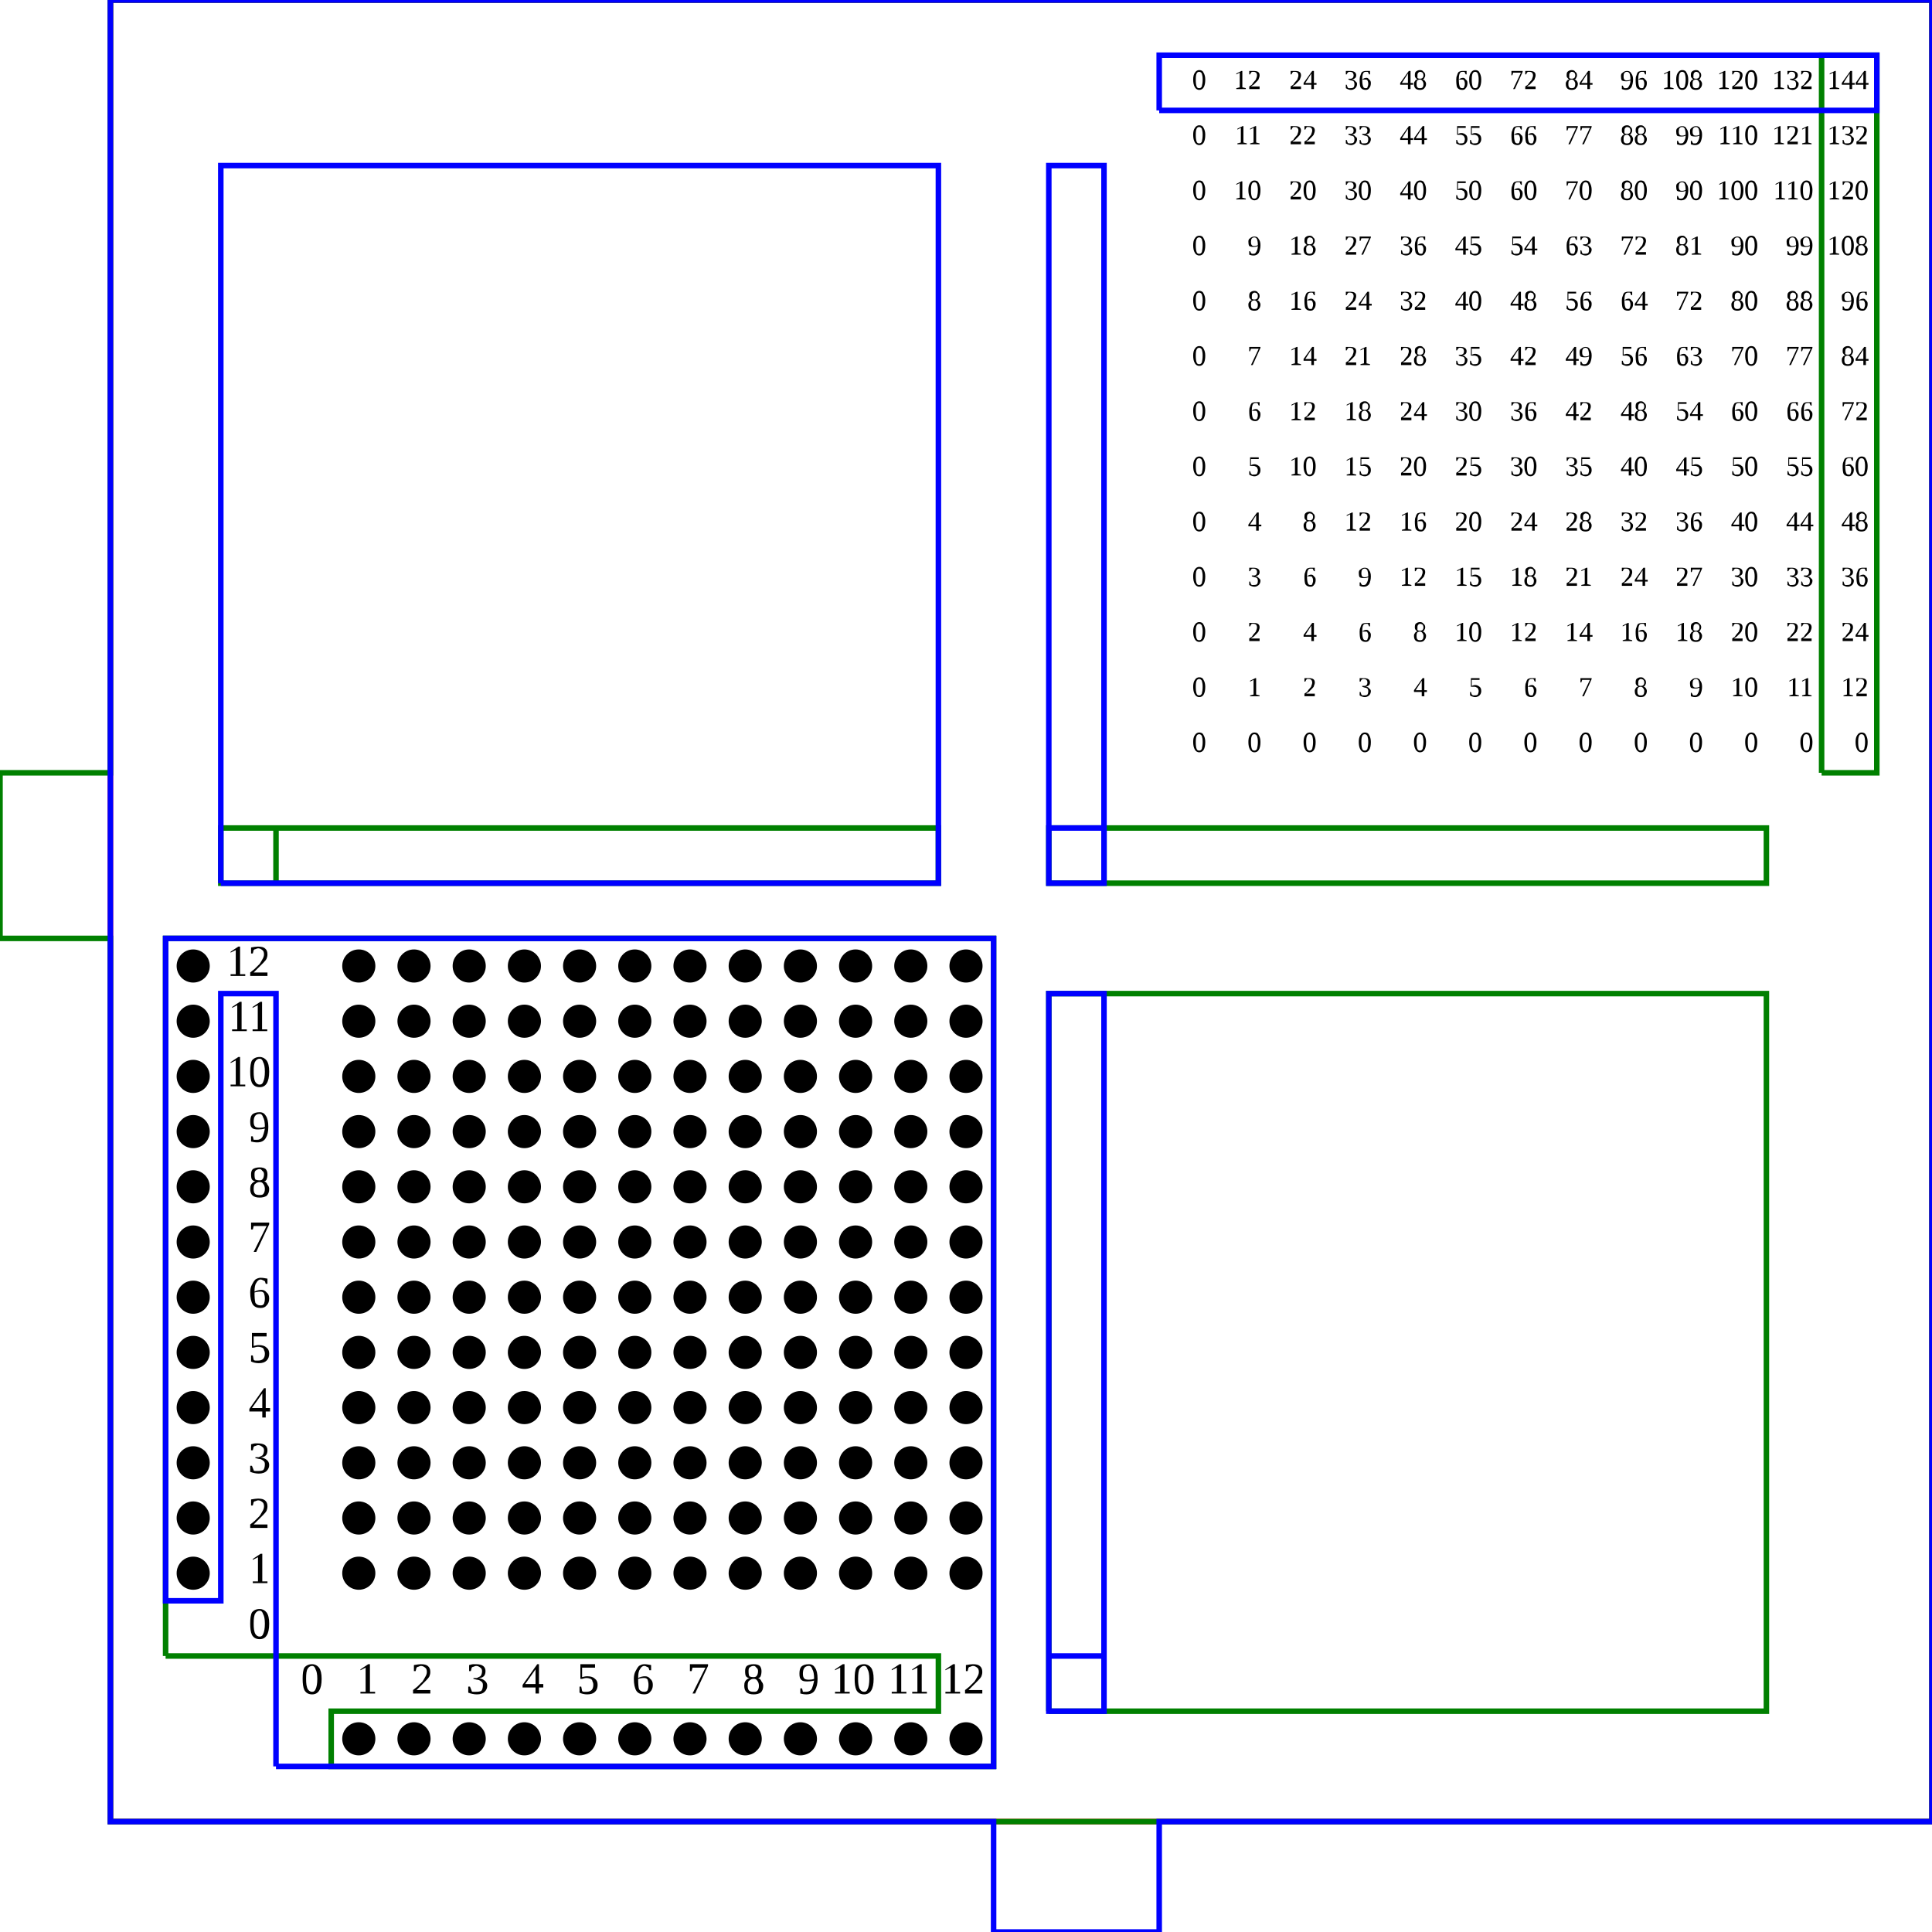
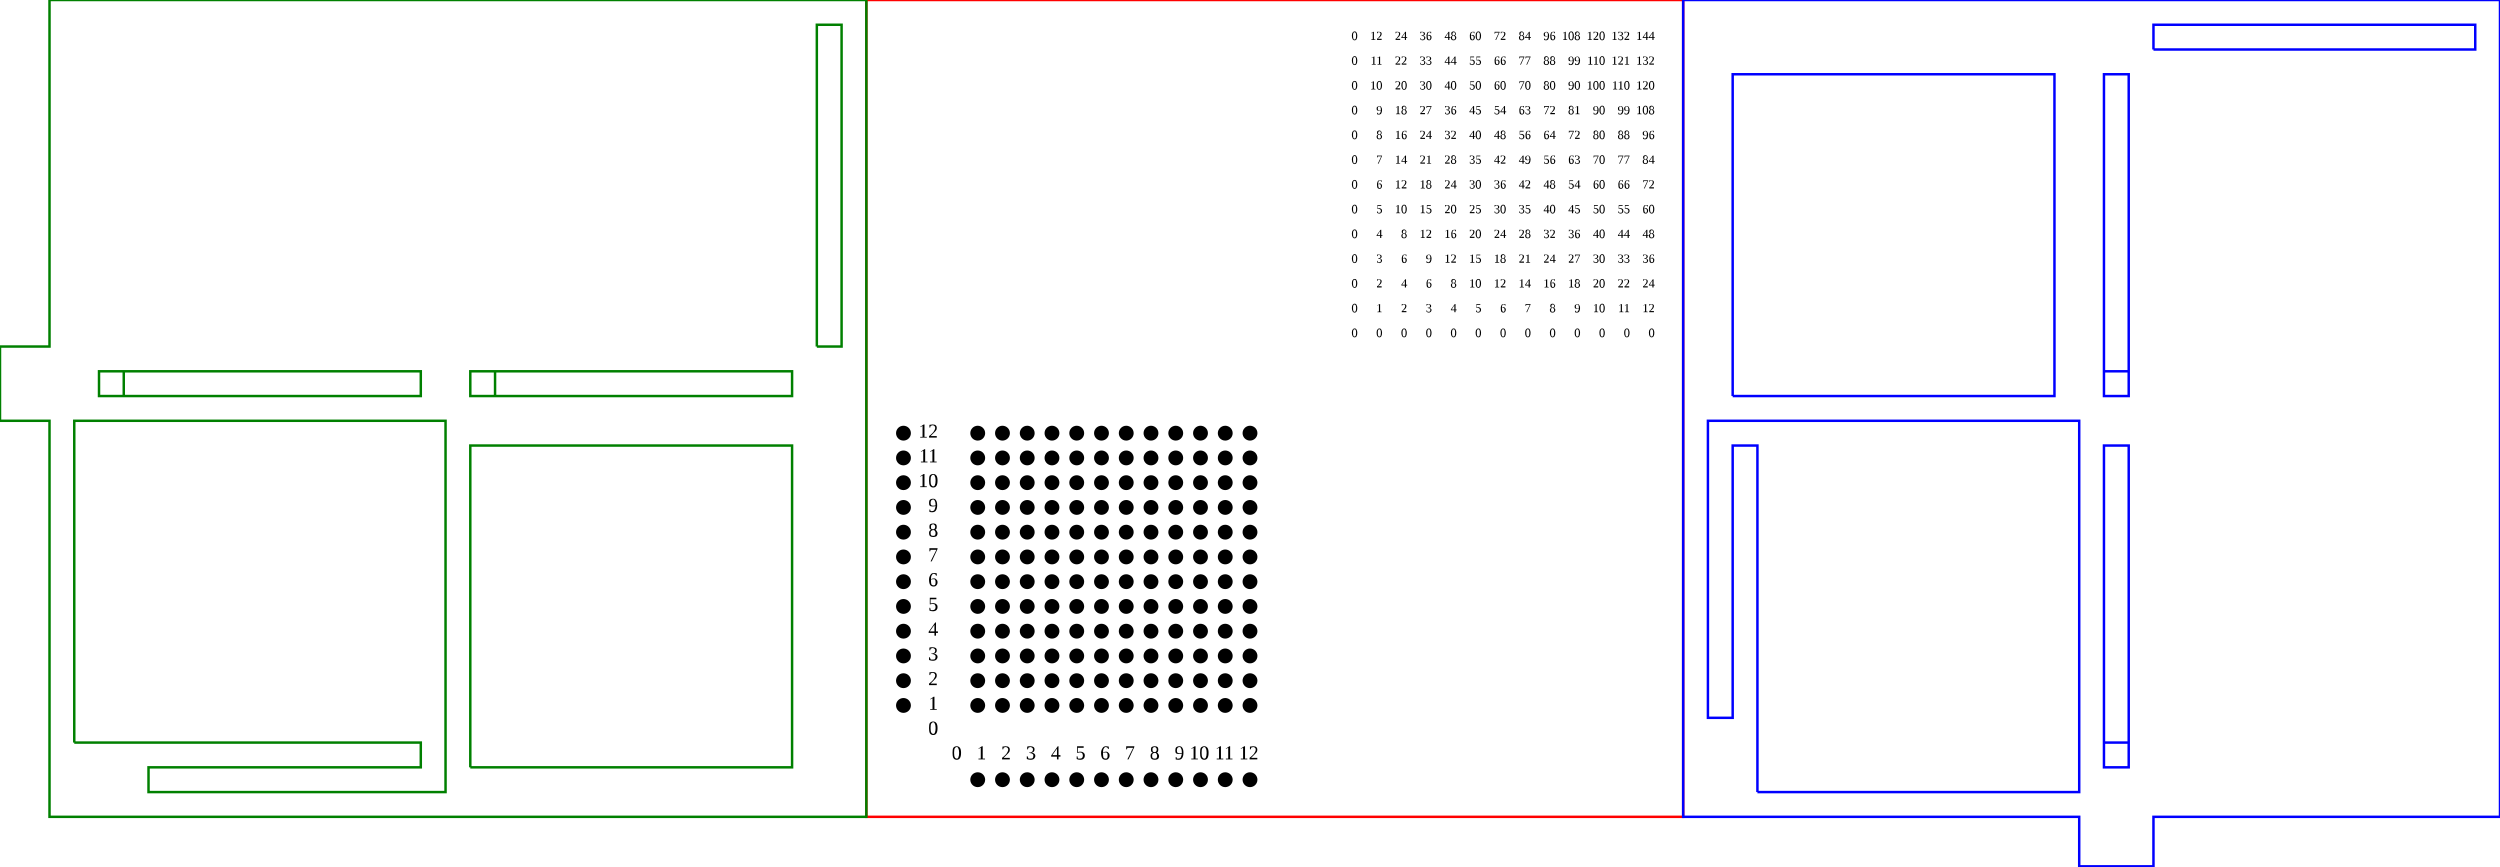
- <svg xmlns="http://www.w3.org/2000/svg" width="500" height="500" viewBox="-3.5 -6.5 35 35">
+ <svg xmlns="http://www.w3.org/2000/svg" width="505" height="175" viewBox="-36.5 -6.5 101 35">
  <g dominant-baseline="middle" font-size="0.8px" text-anchor="end" transform="translate(0.5,0)">
    <g transform="translate(-1,-0.5)" fill="none" stroke-width="0.1">
-       <path d="m0,24 v-13 h15 v15 h-12 v-1 h11 v-1 h-14 m30,-16 v-13 h1 v13 h-1" stroke="green" />
-       <path d="m2,26 h13 v-15 h-15 v12 h1 v-11 h1 v14 M18,-4 h13 v-1 h-13 v1" stroke="blue" />
-       <path d="M17,9 v1 h-1 v-1 h13 v1 h-12" stroke="green" />
-       <path d="M2,9 v1 h-1 v-1 h13 v1 h-12" stroke="green" />
-       <path d="M1,10 v-13 h13 v13 h-13" stroke="blue" />
-       <path d="M16,25 v-13 h13 v13 h-13" stroke="green" />
-       <path d="M16,24 h1 v1 h-1 v-13 h1 v12" stroke="blue" />
-       <path d="M16,9 h1 v1 h-1 v-13 h1 v12" stroke="blue" />
+       <path d="m-33,24 v-13 h15 v15 h-12 v-1 h11 v-1 h-14 m30,-16 v-13 h1 v13 h-1" stroke="green" />
+       <path d="m35,26 h13 v-15 h-15 v12 h1 v-11 h1 v14 m16,-30 h13 v-1 h-13 v1" stroke="blue" />
+       <path d="M-16,9 v1 h-1 v-1 h13 v1 h-12" stroke="green" />
+       <path d="M-31,9 v1 h-1 v-1 h13 v1 h-12" stroke="green" />
+       <path d="M34,10 v-13 h13 v13 h-13" stroke="blue" />
+       <path d="M-17,25 v-13 h13 v13 h-13" stroke="green" />
+       <path d="M49,24 h1 v1 h-1 v-13 h1 v12" stroke="blue" />
+       <path d="M49,9 h1 v1 h-1 v-13 h1 v12" stroke="blue" />
      <path d="m-1,-6 h33 v33 h-33 v-33" stroke="red" />
-       <path d="M-1,-6 h33 v33 h-33 v-16 h-2 v-3 h2 v-14" stroke="green" />
-       <path d="M-1,-6 h33 v33 h-14 v2 h-3 v-2 h-16 v-33" stroke="blue" />
+       <path d="M-34,-6 h33 v33 h-33 v-16 h-2 v-3 h2 v-14" stroke="green" />
+       <path d="M32,-6 h33 v33 h-14 v2 h-3 v-2 h-16 v-33" stroke="blue" />
    </g>
    <g transform="translate(0.9,11)">
      <text y="0">12</text>
      <text y="1">11</text>
      <text y="2">10</text>
      <text y="3">9</text>
      <text y="4">8</text>
      <text y="5">7</text>
      <text y="6">6</text>
      <text y="7">5</text>
      <text y="8">4</text>
      <text y="9">3</text>
      <text y="10">2</text>
      <text y="11">1</text>
      <text y="12">0</text>
    </g>
    <g transform="translate(2.85,24)">
      <text x="-1">0</text>
      <text x="0">1</text>
      <text x="1">2</text>
      <text x="2">3</text>
      <text x="3">4</text>
      <text x="4">5</text>
      <text x="5">6</text>
      <text x="6">7</text>
      <text x="7">8</text>
      <text x="8">9</text>
      <text x="9">10</text>
      <text x="10">11</text>
      <text x="11">12</text>
    </g>
    <g font-size="0.5" transform="translate(2.1,-2)">
      <g transform="translate(16.75,9)">
        <text x="-1">0</text>
        <text x="0">0</text>
        <text x="1">0</text>
        <text x="2">0</text>
        <text x="3">0</text>
        <text x="4">0</text>
        <text x="5">0</text>
        <text x="6">0</text>
        <text x="7">0</text>
        <text x="8">0</text>
        <text x="9">0</text>
        <text x="10">0</text>
        <text x="11">0</text>
      </g>
      <g transform="translate(16.75,8)">
        <text x="-1">0</text>
        <text x="0">1</text>
        <text x="1">2</text>
        <text x="2">3</text>
        <text x="3">4</text>
        <text x="4">5</text>
        <text x="5">6</text>
        <text x="6">7</text>
        <text x="7">8</text>
        <text x="8">9</text>
        <text x="9">10</text>
        <text x="10">11</text>
        <text x="11">12</text>
      </g>
      <g transform="translate(16.75,7)">
        <text x="-1">0</text>
        <text x="0">2</text>
        <text x="1">4</text>
        <text x="2">6</text>
        <text x="3">8</text>
        <text x="4">10</text>
        <text x="5">12</text>
        <text x="6">14</text>
        <text x="7">16</text>
        <text x="8">18</text>
        <text x="9">20</text>
        <text x="10">22</text>
        <text x="11">24</text>
      </g>
      <g transform="translate(16.75,6)">
        <text x="-1">0</text>
        <text x="0">3</text>
        <text x="1">6</text>
        <text x="2">9</text>
        <text x="3">12</text>
        <text x="4">15</text>
        <text x="5">18</text>
        <text x="6">21</text>
        <text x="7">24</text>
        <text x="8">27</text>
        <text x="9">30</text>
        <text x="10">33</text>
        <text x="11">36</text>
      </g>
      <g transform="translate(16.75,5)">
        <text x="-1">0</text>
        <text x="0">4</text>
        <text x="1">8</text>
        <text x="2">12</text>
        <text x="3">16</text>
        <text x="4">20</text>
        <text x="5">24</text>
        <text x="6">28</text>
        <text x="7">32</text>
        <text x="8">36</text>
        <text x="9">40</text>
        <text x="10">44</text>
        <text x="11">48</text>
      </g>
      <g transform="translate(16.75,4)">
        <text x="-1">0</text>
        <text x="0">5</text>
        <text x="1">10</text>
        <text x="2">15</text>
        <text x="3">20</text>
        <text x="4">25</text>
        <text x="5">30</text>
        <text x="6">35</text>
        <text x="7">40</text>
        <text x="8">45</text>
        <text x="9">50</text>
        <text x="10">55</text>
        <text x="11">60</text>
      </g>
      <g transform="translate(16.75,3)">
        <text x="-1">0</text>
        <text x="0">6</text>
        <text x="1">12</text>
        <text x="2">18</text>
        <text x="3">24</text>
        <text x="4">30</text>
        <text x="5">36</text>
        <text x="6">42</text>
        <text x="7">48</text>
        <text x="8">54</text>
        <text x="9">60</text>
        <text x="10">66</text>
        <text x="11">72</text>
      </g>
      <g transform="translate(16.75,2)">
        <text x="-1">0</text>
        <text x="0">7</text>
        <text x="1">14</text>
        <text x="2">21</text>
        <text x="3">28</text>
        <text x="4">35</text>
        <text x="5">42</text>
        <text x="6">49</text>
        <text x="7">56</text>
        <text x="8">63</text>
        <text x="9">70</text>
        <text x="10">77</text>
        <text x="11">84</text>
      </g>
      <g transform="translate(16.75,1)">
        <text x="-1">0</text>
        <text x="0">8</text>
        <text x="1">16</text>
        <text x="2">24</text>
        <text x="3">32</text>
        <text x="4">40</text>
        <text x="5">48</text>
        <text x="6">56</text>
        <text x="7">64</text>
        <text x="8">72</text>
        <text x="9">80</text>
        <text x="10">88</text>
        <text x="11">96</text>
      </g>
      <g transform="translate(16.75,0)">
        <text x="-1">0</text>
        <text x="0">9</text>
        <text x="1">18</text>
        <text x="2">27</text>
        <text x="3">36</text>
        <text x="4">45</text>
        <text x="5">54</text>
        <text x="6">63</text>
        <text x="7">72</text>
        <text x="8">81</text>
        <text x="9">90</text>
        <text x="10">99</text>
        <text x="11">108</text>
      </g>
      <g transform="translate(16.75,-1)">
        <text x="-1">0</text>
        <text x="0">10</text>
        <text x="1">20</text>
        <text x="2">30</text>
        <text x="3">40</text>
        <text x="4">50</text>
        <text x="5">60</text>
        <text x="6">70</text>
        <text x="7">80</text>
        <text x="8">90</text>
        <text x="9">100</text>
        <text x="10">110</text>
        <text x="11">120</text>
      </g>
      <g transform="translate(16.75,-2)">
        <text x="-1">0</text>
        <text x="0">11</text>
        <text x="1">22</text>
        <text x="2">33</text>
        <text x="3">44</text>
        <text x="4">55</text>
        <text x="5">66</text>
        <text x="6">77</text>
        <text x="7">88</text>
        <text x="8">99</text>
        <text x="9">110</text>
        <text x="10">121</text>
        <text x="11">132</text>
      </g>
      <g transform="translate(16.75,-3)">
        <text x="-1">0</text>
        <text x="0">12</text>
        <text x="1">24</text>
        <text x="2">36</text>
        <text x="3">48</text>
        <text x="4">60</text>
        <text x="5">72</text>
        <text x="6">84</text>
        <text x="7">96</text>
        <text x="8">108</text>
        <text x="9">120</text>
        <text x="10">132</text>
        <text x="11">144</text>
      </g>
    </g>
  </g>
  <g transform="translate(0,11)">
    <circle cy="0" r=".3" />
    <circle cy="1" r=".3" />
    <circle cy="2" r=".3" />
    <circle cy="3" r=".3" />
    <circle cy="4" r=".3" />
    <circle cy="5" r=".3" />
    <circle cy="6" r=".3" />
    <circle cy="7" r=".3" />
    <circle cy="8" r=".3" />
    <circle cy="9" r=".3" />
    <circle cy="10" r=".3" />
    <circle cy="11" r=".3" />
  </g>
  <g transform="translate(3,11)">
    <circle cy="0" r=".3" />
    <circle cy="1" r=".3" />
    <circle cy="2" r=".3" />
    <circle cy="3" r=".3" />
    <circle cy="4" r=".3" />
    <circle cy="5" r=".3" />
    <circle cy="6" r=".3" />
    <circle cy="7" r=".3" />
    <circle cy="8" r=".3" />
    <circle cy="9" r=".3" />
    <circle cy="10" r=".3" />
    <circle cy="11" r=".3" />
  </g>
  <g transform="translate(4,11)">
    <circle cy="0" r=".3" />
    <circle cy="1" r=".3" />
    <circle cy="2" r=".3" />
    <circle cy="3" r=".3" />
    <circle cy="4" r=".3" />
    <circle cy="5" r=".3" />
    <circle cy="6" r=".3" />
    <circle cy="7" r=".3" />
    <circle cy="8" r=".3" />
    <circle cy="9" r=".3" />
    <circle cy="10" r=".3" />
    <circle cy="11" r=".3" />
  </g>
  <g transform="translate(5,11)">
    <circle cy="0" r=".3" />
    <circle cy="1" r=".3" />
    <circle cy="2" r=".3" />
    <circle cy="3" r=".3" />
    <circle cy="4" r=".3" />
    <circle cy="5" r=".3" />
    <circle cy="6" r=".3" />
    <circle cy="7" r=".3" />
    <circle cy="8" r=".3" />
    <circle cy="9" r=".3" />
    <circle cy="10" r=".3" />
    <circle cy="11" r=".3" />
  </g>
  <g transform="translate(6,11)">
    <circle cy="0" r=".3" />
    <circle cy="1" r=".3" />
    <circle cy="2" r=".3" />
    <circle cy="3" r=".3" />
    <circle cy="4" r=".3" />
    <circle cy="5" r=".3" />
    <circle cy="6" r=".3" />
    <circle cy="7" r=".3" />
    <circle cy="8" r=".3" />
    <circle cy="9" r=".3" />
    <circle cy="10" r=".3" />
    <circle cy="11" r=".3" />
  </g>
  <g transform="translate(7,11)">
    <circle cy="0" r=".3" />
    <circle cy="1" r=".3" />
    <circle cy="2" r=".3" />
    <circle cy="3" r=".3" />
    <circle cy="4" r=".3" />
    <circle cy="5" r=".3" />
    <circle cy="6" r=".3" />
    <circle cy="7" r=".3" />
    <circle cy="8" r=".3" />
    <circle cy="9" r=".3" />
    <circle cy="10" r=".3" />
    <circle cy="11" r=".3" />
  </g>
  <g transform="translate(8,11)">
    <circle cy="0" r=".3" />
    <circle cy="1" r=".3" />
    <circle cy="2" r=".3" />
    <circle cy="3" r=".3" />
    <circle cy="4" r=".3" />
    <circle cy="5" r=".3" />
    <circle cy="6" r=".3" />
    <circle cy="7" r=".3" />
    <circle cy="8" r=".3" />
    <circle cy="9" r=".3" />
    <circle cy="10" r=".3" />
    <circle cy="11" r=".3" />
  </g>
  <g transform="translate(9,11)">
    <circle cy="0" r=".3" />
    <circle cy="1" r=".3" />
    <circle cy="2" r=".3" />
    <circle cy="3" r=".3" />
    <circle cy="4" r=".3" />
    <circle cy="5" r=".3" />
    <circle cy="6" r=".3" />
    <circle cy="7" r=".3" />
    <circle cy="8" r=".3" />
    <circle cy="9" r=".3" />
    <circle cy="10" r=".3" />
    <circle cy="11" r=".3" />
  </g>
  <g transform="translate(10,11)">
    <circle cy="0" r=".3" />
    <circle cy="1" r=".3" />
    <circle cy="2" r=".3" />
    <circle cy="3" r=".3" />
    <circle cy="4" r=".3" />
    <circle cy="5" r=".3" />
    <circle cy="6" r=".3" />
    <circle cy="7" r=".3" />
    <circle cy="8" r=".3" />
    <circle cy="9" r=".3" />
    <circle cy="10" r=".3" />
    <circle cy="11" r=".3" />
  </g>
  <g transform="translate(11,11)">
    <circle cy="0" r=".3" />
    <circle cy="1" r=".3" />
    <circle cy="2" r=".3" />
    <circle cy="3" r=".3" />
    <circle cy="4" r=".3" />
    <circle cy="5" r=".3" />
    <circle cy="6" r=".3" />
    <circle cy="7" r=".3" />
    <circle cy="8" r=".3" />
    <circle cy="9" r=".3" />
    <circle cy="10" r=".3" />
    <circle cy="11" r=".3" />
  </g>
  <g transform="translate(12,11)">
    <circle cy="0" r=".3" />
    <circle cy="1" r=".3" />
    <circle cy="2" r=".3" />
    <circle cy="3" r=".3" />
    <circle cy="4" r=".3" />
    <circle cy="5" r=".3" />
    <circle cy="6" r=".3" />
    <circle cy="7" r=".3" />
    <circle cy="8" r=".3" />
    <circle cy="9" r=".3" />
    <circle cy="10" r=".3" />
    <circle cy="11" r=".3" />
  </g>
  <g transform="translate(13,11)">
    <circle cy="0" r=".3" />
    <circle cy="1" r=".3" />
    <circle cy="2" r=".3" />
    <circle cy="3" r=".3" />
    <circle cy="4" r=".3" />
    <circle cy="5" r=".3" />
    <circle cy="6" r=".3" />
    <circle cy="7" r=".3" />
    <circle cy="8" r=".3" />
    <circle cy="9" r=".3" />
    <circle cy="10" r=".3" />
    <circle cy="11" r=".3" />
  </g>
  <g transform="translate(14,11)">
    <circle cy="0" r=".3" />
    <circle cy="1" r=".3" />
    <circle cy="2" r=".3" />
    <circle cy="3" r=".3" />
    <circle cy="4" r=".3" />
    <circle cy="5" r=".3" />
    <circle cy="6" r=".3" />
    <circle cy="7" r=".3" />
    <circle cy="8" r=".3" />
    <circle cy="9" r=".3" />
    <circle cy="10" r=".3" />
    <circle cy="11" r=".3" />
  </g>
  <g transform="translate(3,25)">
    <circle cx="0" r=".3" />
    <circle cx="1" r=".3" />
    <circle cx="2" r=".3" />
    <circle cx="3" r=".3" />
    <circle cx="4" r=".3" />
    <circle cx="5" r=".3" />
    <circle cx="6" r=".3" />
    <circle cx="7" r=".3" />
    <circle cx="8" r=".3" />
    <circle cx="9" r=".3" />
    <circle cx="10" r=".3" />
    <circle cx="11" r=".3" />
  </g>
</svg>
